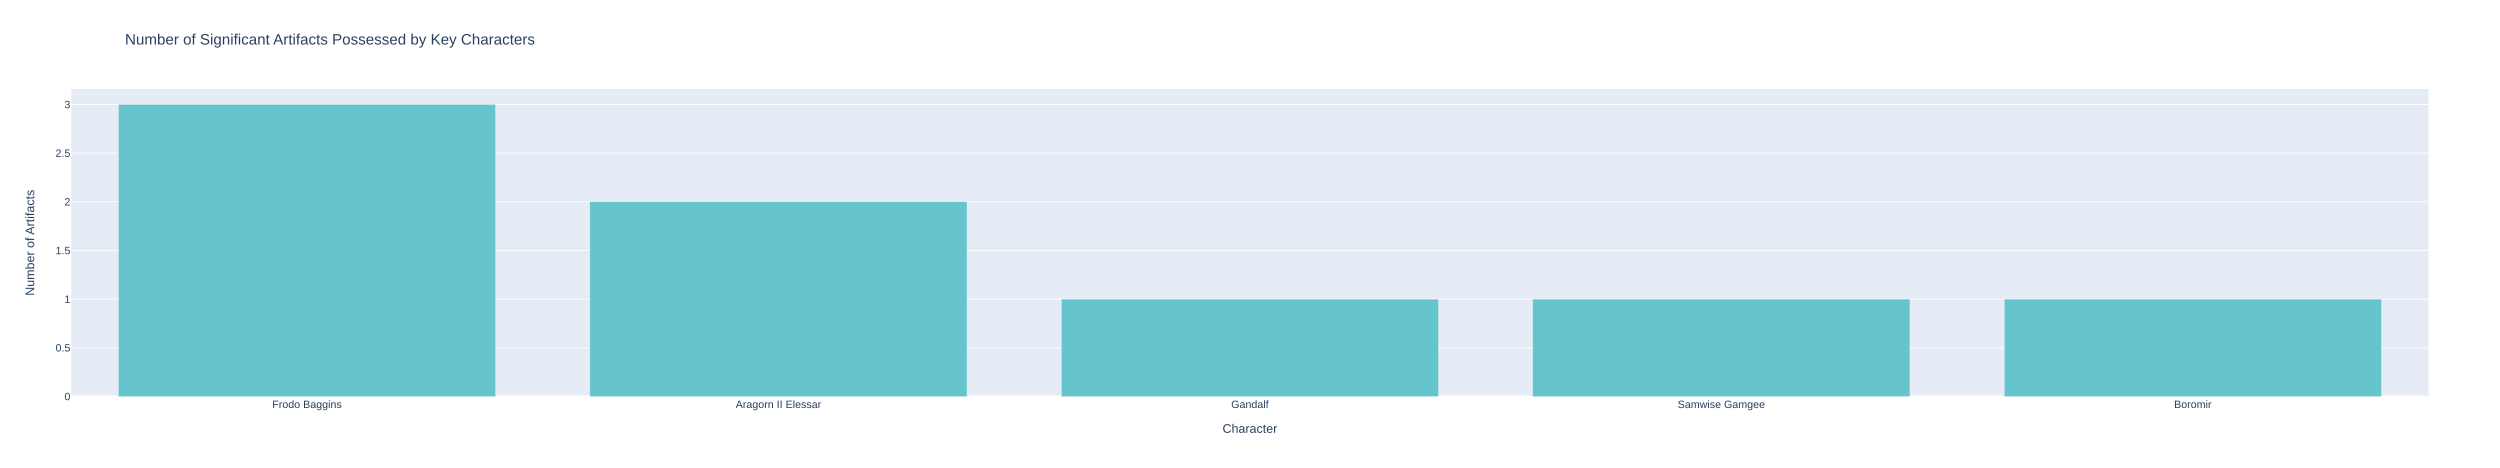
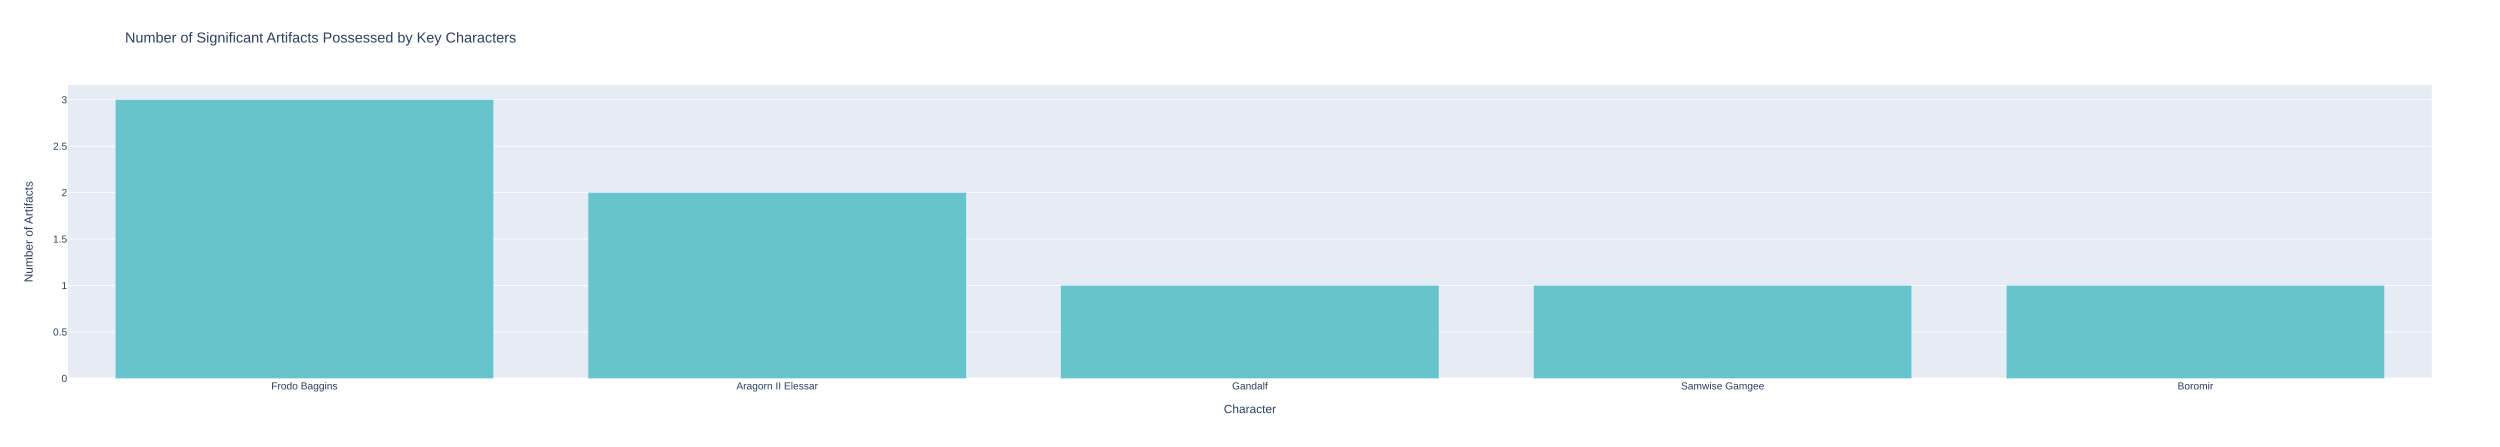
- <svg xmlns="http://www.w3.org/2000/svg" class="main-svg" width="2806.23" height="525" style="" viewBox="0 0 2806.23 525">
-   <rect x="0" y="0" width="2806.23" height="525" style="fill: rgb(255, 255, 255); fill-opacity: 1;" />
-   <defs id="defs-62e235">
+ <svg xmlns="http://www.w3.org/2000/svg" class="main-svg" width="2940.23" height="525" style="" viewBox="0 0 2940.23 525">
+   <rect x="0" y="0" width="2940.23" height="525" style="fill: rgb(255, 255, 255); fill-opacity: 1;" />
+   <defs id="defs-775b1f">
    <g class="clips">
-       <clipPath id="clip62e235xyplot" class="plotclip">
-         <rect width="2646" height="345" />
+       <clipPath id="clip775b1fxyplot" class="plotclip">
+         <rect width="2780" height="345" />
      </clipPath>
-       <clipPath class="axesclip" id="clip62e235x">
-         <rect x="80" y="0" width="2646" height="525" />
+       <clipPath class="axesclip" id="clip775b1fx">
+         <rect x="80" y="0" width="2780" height="525" />
      </clipPath>
-       <clipPath class="axesclip" id="clip62e235y">
-         <rect x="0" y="100" width="2806.23" height="345" />
+       <clipPath class="axesclip" id="clip775b1fy">
+         <rect x="0" y="100" width="2940.23" height="345" />
      </clipPath>
-       <clipPath class="axesclip" id="clip62e235xy">
-         <rect x="80" y="100" width="2646" height="345" />
+       <clipPath class="axesclip" id="clip775b1fxy">
+         <rect x="80" y="100" width="2780" height="345" />
      </clipPath>
    </g>
    <g class="gradients" />
    <g class="patterns" />
  </defs>
  <g class="bglayer">
-     <rect class="bg" x="80" y="100" width="2646" height="345" style="fill: rgb(229, 236, 246); fill-opacity: 1; stroke-width: 0px;" />
+     <rect class="bg" x="80" y="100" width="2780" height="345" style="fill: rgb(229, 236, 246); fill-opacity: 1; stroke-width: 0px;" />
  </g>
  <g class="layer-below">
    <g class="imagelayer" />
    <g class="shapelayer" />
  </g>
  <g class="cartesianlayer">
    <g class="subplot xy">
      <g class="layer-subplot">
        <g class="shapelayer" />
        <g class="imagelayer" />
      </g>
      <g class="minor-gridlayer">
        <g class="x" />
        <g class="y" />
      </g>
      <g class="gridlayer">
        <g class="x" />
        <g class="y">
-           <path class="ygrid crisp" transform="translate(0,390.38)" d="M80,0h2646" style="stroke: rgb(255, 255, 255); stroke-opacity: 1; stroke-width: 1px;" />
-           <path class="ygrid crisp" transform="translate(0,335.75)" d="M80,0h2646" style="stroke: rgb(255, 255, 255); stroke-opacity: 1; stroke-width: 1px;" />
-           <path class="ygrid crisp" transform="translate(0,281.13)" d="M80,0h2646" style="stroke: rgb(255, 255, 255); stroke-opacity: 1; stroke-width: 1px;" />
-           <path class="ygrid crisp" transform="translate(0,226.5)" d="M80,0h2646" style="stroke: rgb(255, 255, 255); stroke-opacity: 1; stroke-width: 1px;" />
-           <path class="ygrid crisp" transform="translate(0,171.88)" d="M80,0h2646" style="stroke: rgb(255, 255, 255); stroke-opacity: 1; stroke-width: 1px;" />
-           <path class="ygrid crisp" transform="translate(0,117.25)" d="M80,0h2646" style="stroke: rgb(255, 255, 255); stroke-opacity: 1; stroke-width: 1px;" />
+           <path class="ygrid crisp" transform="translate(0,390.38)" d="M80,0h2780" style="stroke: rgb(255, 255, 255); stroke-opacity: 1; stroke-width: 1px;" />
+           <path class="ygrid crisp" transform="translate(0,335.75)" d="M80,0h2780" style="stroke: rgb(255, 255, 255); stroke-opacity: 1; stroke-width: 1px;" />
+           <path class="ygrid crisp" transform="translate(0,281.13)" d="M80,0h2780" style="stroke: rgb(255, 255, 255); stroke-opacity: 1; stroke-width: 1px;" />
+           <path class="ygrid crisp" transform="translate(0,226.5)" d="M80,0h2780" style="stroke: rgb(255, 255, 255); stroke-opacity: 1; stroke-width: 1px;" />
+           <path class="ygrid crisp" transform="translate(0,171.88)" d="M80,0h2780" style="stroke: rgb(255, 255, 255); stroke-opacity: 1; stroke-width: 1px;" />
+           <path class="ygrid crisp" transform="translate(0,117.25)" d="M80,0h2780" style="stroke: rgb(255, 255, 255); stroke-opacity: 1; stroke-width: 1px;" />
        </g>
      </g>
      <g class="zerolinelayer">
-         <path class="yzl zl crisp" transform="translate(0,445)" d="M80,0h2646" style="stroke: rgb(255, 255, 255); stroke-opacity: 1; stroke-width: 2px;" />
+         <path class="yzl zl crisp" transform="translate(0,445)" d="M80,0h2780" style="stroke: rgb(255, 255, 255); stroke-opacity: 1; stroke-width: 2px;" />
      </g>
      <g class="layer-between">
        <g class="shapelayer" />
        <g class="imagelayer" />
      </g>
      <path class="xlines-below" />
      <path class="ylines-below" />
      <g class="overlines-below" />
      <g class="xaxislayer-below" />
      <g class="yaxislayer-below" />
      <g class="overaxes-below" />
      <g class="overplot">
-         <g class="xy" transform="translate(80,100)" clip-path="url(#clip62e235xyplot)">
+         <g class="xy" transform="translate(80,100)" clip-path="url(#clip775b1fxyplot)">
          <g class="barlayer mlayer">
            <g class="trace bars" style="opacity: 1;">
              <g class="points">
                <g class="point">
-                   <path style="vector-effect: none; opacity: 1; stroke-width: 0.5px; fill: rgb(102, 197, 204); fill-opacity: 1; stroke: rgb(229, 236, 246); stroke-opacity: 1;" d="M52.92,345V17.25H476.28V345Z" />
+                   <path style="vector-effect: none; opacity: 1; stroke-width: 0.5px; fill: rgb(102, 197, 204); fill-opacity: 1; stroke: rgb(229, 236, 246); stroke-opacity: 1;" d="M55.6,345V17.25H500.4V345Z" />
                </g>
                <g class="point">
-                   <path style="vector-effect: none; opacity: 1; stroke-width: 0.5px; fill: rgb(102, 197, 204); fill-opacity: 1; stroke: rgb(229, 236, 246); stroke-opacity: 1;" d="M582.12,345V126.5H1005.48V345Z" />
+                   <path style="vector-effect: none; opacity: 1; stroke-width: 0.5px; fill: rgb(102, 197, 204); fill-opacity: 1; stroke: rgb(229, 236, 246); stroke-opacity: 1;" d="M611.6,345V126.5H1056.4V345Z" />
                </g>
                <g class="point">
-                   <path style="vector-effect: none; opacity: 1; stroke-width: 0.5px; fill: rgb(102, 197, 204); fill-opacity: 1; stroke: rgb(229, 236, 246); stroke-opacity: 1;" d="M1111.32,345V235.75H1534.68V345Z" />
+                   <path style="vector-effect: none; opacity: 1; stroke-width: 0.5px; fill: rgb(102, 197, 204); fill-opacity: 1; stroke: rgb(229, 236, 246); stroke-opacity: 1;" d="M1167.6,345V235.75H1612.4V345Z" />
                </g>
                <g class="point">
-                   <path style="vector-effect: none; opacity: 1; stroke-width: 0.5px; fill: rgb(102, 197, 204); fill-opacity: 1; stroke: rgb(229, 236, 246); stroke-opacity: 1;" d="M1640.52,345V235.75H2063.88V345Z" />
+                   <path style="vector-effect: none; opacity: 1; stroke-width: 0.5px; fill: rgb(102, 197, 204); fill-opacity: 1; stroke: rgb(229, 236, 246); stroke-opacity: 1;" d="M1723.6,345V235.75H2168.4V345Z" />
                </g>
                <g class="point">
-                   <path style="vector-effect: none; opacity: 1; stroke-width: 0.5px; fill: rgb(102, 197, 204); fill-opacity: 1; stroke: rgb(229, 236, 246); stroke-opacity: 1;" d="M2169.72,345V235.75H2593.08V345Z" />
+                   <path style="vector-effect: none; opacity: 1; stroke-width: 0.5px; fill: rgb(102, 197, 204); fill-opacity: 1; stroke: rgb(229, 236, 246); stroke-opacity: 1;" d="M2279.6,345V235.75H2724.4V345Z" />
                </g>
              </g>
            </g>
          </g>
        </g>
      </g>
      <path class="xlines-above crisp" style="fill: none;" d="M0,0" />
      <path class="ylines-above crisp" style="fill: none;" d="M0,0" />
      <g class="overlines-above" />
      <g class="xaxislayer-above">
        <g class="xtick">
-           <text text-anchor="middle" x="0" y="458" style="font-family: TOBESTRIPPEDOpen SansTOBESTRIPPED, verdana, arial, sans-serif; font-size: 12px; fill: rgb(42, 63, 95); fill-opacity: 1; white-space: pre; opacity: 1;" transform="translate(344.6,0)">Frodo Baggins</text>
+           <text text-anchor="middle" x="0" y="458" style="font-family: TOBESTRIPPEDOpen SansTOBESTRIPPED, verdana, arial, sans-serif; font-size: 12px; fill: rgb(42, 63, 95); fill-opacity: 1; white-space: pre; opacity: 1;" transform="translate(358,0)">Frodo Baggins</text>
        </g>
        <g class="xtick">
-           <text text-anchor="middle" x="0" y="458" style="font-family: TOBESTRIPPEDOpen SansTOBESTRIPPED, verdana, arial, sans-serif; font-size: 12px; fill: rgb(42, 63, 95); fill-opacity: 1; white-space: pre; opacity: 1;" transform="translate(873.8,0)">Aragorn II Elessar</text>
+           <text text-anchor="middle" x="0" y="458" style="font-family: TOBESTRIPPEDOpen SansTOBESTRIPPED, verdana, arial, sans-serif; font-size: 12px; fill: rgb(42, 63, 95); fill-opacity: 1; white-space: pre; opacity: 1;" transform="translate(914,0)">Aragorn II Elessar</text>
        </g>
        <g class="xtick">
-           <text text-anchor="middle" x="0" y="458" style="font-family: TOBESTRIPPEDOpen SansTOBESTRIPPED, verdana, arial, sans-serif; font-size: 12px; fill: rgb(42, 63, 95); fill-opacity: 1; white-space: pre; opacity: 1;" transform="translate(1403,0)">Gandalf</text>
+           <text text-anchor="middle" x="0" y="458" style="font-family: TOBESTRIPPEDOpen SansTOBESTRIPPED, verdana, arial, sans-serif; font-size: 12px; fill: rgb(42, 63, 95); fill-opacity: 1; white-space: pre; opacity: 1;" transform="translate(1470,0)">Gandalf</text>
        </g>
        <g class="xtick">
-           <text text-anchor="middle" x="0" y="458" style="font-family: TOBESTRIPPEDOpen SansTOBESTRIPPED, verdana, arial, sans-serif; font-size: 12px; fill: rgb(42, 63, 95); fill-opacity: 1; white-space: pre; opacity: 1;" transform="translate(1932.2,0)">Samwise Gamgee</text>
+           <text text-anchor="middle" x="0" y="458" style="font-family: TOBESTRIPPEDOpen SansTOBESTRIPPED, verdana, arial, sans-serif; font-size: 12px; fill: rgb(42, 63, 95); fill-opacity: 1; white-space: pre; opacity: 1;" transform="translate(2026,0)">Samwise Gamgee</text>
        </g>
        <g class="xtick">
-           <text text-anchor="middle" x="0" y="458" style="font-family: TOBESTRIPPEDOpen SansTOBESTRIPPED, verdana, arial, sans-serif; font-size: 12px; fill: rgb(42, 63, 95); fill-opacity: 1; white-space: pre; opacity: 1;" transform="translate(2461.4,0)">Boromir</text>
+           <text text-anchor="middle" x="0" y="458" style="font-family: TOBESTRIPPEDOpen SansTOBESTRIPPED, verdana, arial, sans-serif; font-size: 12px; fill: rgb(42, 63, 95); fill-opacity: 1; white-space: pre; opacity: 1;" transform="translate(2582,0)">Boromir</text>
        </g>
      </g>
      <g class="yaxislayer-above">
        <g class="ytick">
          <text text-anchor="end" x="79" y="4.2" style="font-family: TOBESTRIPPEDOpen SansTOBESTRIPPED, verdana, arial, sans-serif; font-size: 12px; fill: rgb(42, 63, 95); fill-opacity: 1; white-space: pre; opacity: 1;" transform="translate(0,445)">0</text>
        </g>
        <g class="ytick">
          <text text-anchor="end" x="79" y="4.2" style="font-family: TOBESTRIPPEDOpen SansTOBESTRIPPED, verdana, arial, sans-serif; font-size: 12px; fill: rgb(42, 63, 95); fill-opacity: 1; white-space: pre; opacity: 1;" transform="translate(0,390.38)">0.5</text>
        </g>
        <g class="ytick">
          <text text-anchor="end" x="79" y="4.2" style="font-family: TOBESTRIPPEDOpen SansTOBESTRIPPED, verdana, arial, sans-serif; font-size: 12px; fill: rgb(42, 63, 95); fill-opacity: 1; white-space: pre; opacity: 1;" transform="translate(0,335.75)">1</text>
        </g>
        <g class="ytick">
          <text text-anchor="end" x="79" y="4.2" style="font-family: TOBESTRIPPEDOpen SansTOBESTRIPPED, verdana, arial, sans-serif; font-size: 12px; fill: rgb(42, 63, 95); fill-opacity: 1; white-space: pre; opacity: 1;" transform="translate(0,281.13)">1.5</text>
        </g>
        <g class="ytick">
          <text text-anchor="end" x="79" y="4.2" style="font-family: TOBESTRIPPEDOpen SansTOBESTRIPPED, verdana, arial, sans-serif; font-size: 12px; fill: rgb(42, 63, 95); fill-opacity: 1; white-space: pre; opacity: 1;" transform="translate(0,226.5)">2</text>
        </g>
        <g class="ytick">
          <text text-anchor="end" x="79" y="4.2" style="font-family: TOBESTRIPPEDOpen SansTOBESTRIPPED, verdana, arial, sans-serif; font-size: 12px; fill: rgb(42, 63, 95); fill-opacity: 1; white-space: pre; opacity: 1;" transform="translate(0,171.88)">2.5</text>
        </g>
        <g class="ytick">
          <text text-anchor="end" x="79" y="4.2" style="font-family: TOBESTRIPPEDOpen SansTOBESTRIPPED, verdana, arial, sans-serif; font-size: 12px; fill: rgb(42, 63, 95); fill-opacity: 1; white-space: pre; opacity: 1;" transform="translate(0,117.25)">3</text>
        </g>
      </g>
      <g class="overaxes-above" />
    </g>
  </g>
  <g class="polarlayer" />
  <g class="smithlayer" />
  <g class="ternarylayer" />
  <g class="geolayer" />
  <g class="funnelarealayer" />
  <g class="pielayer" />
  <g class="iciclelayer" />
  <g class="treemaplayer" />
  <g class="sunburstlayer" />
  <g class="glimages" />
-   <defs id="topdefs-62e235">
+   <defs id="topdefs-775b1f">
    <g class="clips" />
  </defs>
  <g class="layer-above">
    <g class="imagelayer" />
    <g class="shapelayer" />
  </g>
  <g class="infolayer">
    <g class="g-gtitle">
-       <text class="gtitle" style="opacity: 1; font-family: TOBESTRIPPEDOpen SansTOBESTRIPPED, verdana, arial, sans-serif; font-size: 17px; fill: rgb(42, 63, 95); fill-opacity: 1; white-space: pre;" x="140.311" y="50" text-anchor="start" dy="0em">Number of Significant Artifacts Possessed by Key Characters</text>
+       <text class="gtitle" style="opacity: 1; font-family: TOBESTRIPPEDOpen SansTOBESTRIPPED, verdana, arial, sans-serif; font-size: 17px; fill: rgb(42, 63, 95); fill-opacity: 1; white-space: pre;" x="147.012" y="50" text-anchor="start" dy="0em">Number of Significant Artifacts Possessed by Key Characters</text>
    </g>
    <g class="g-xtitle">
-       <text class="xtitle" style="opacity: 1; font-family: TOBESTRIPPEDOpen SansTOBESTRIPPED, verdana, arial, sans-serif; font-size: 14px; fill: rgb(42, 63, 95); fill-opacity: 1; white-space: pre;" x="1403" y="485.833" text-anchor="middle">Character</text>
+       <text class="xtitle" style="opacity: 1; font-family: TOBESTRIPPEDOpen SansTOBESTRIPPED, verdana, arial, sans-serif; font-size: 14px; fill: rgb(42, 63, 95); fill-opacity: 1; white-space: pre;" x="1470" y="485.833" text-anchor="middle">Character</text>
    </g>
    <g class="g-ytitle">
      <text class="ytitle" transform="rotate(-90,38.3832,272.5)" style="opacity: 1; font-family: TOBESTRIPPEDOpen SansTOBESTRIPPED, verdana, arial, sans-serif; font-size: 14px; fill: rgb(42, 63, 95); fill-opacity: 1; white-space: pre;" x="38.383" y="272.5" text-anchor="middle">Number of Artifacts</text>
    </g>
  </g>
</svg>
